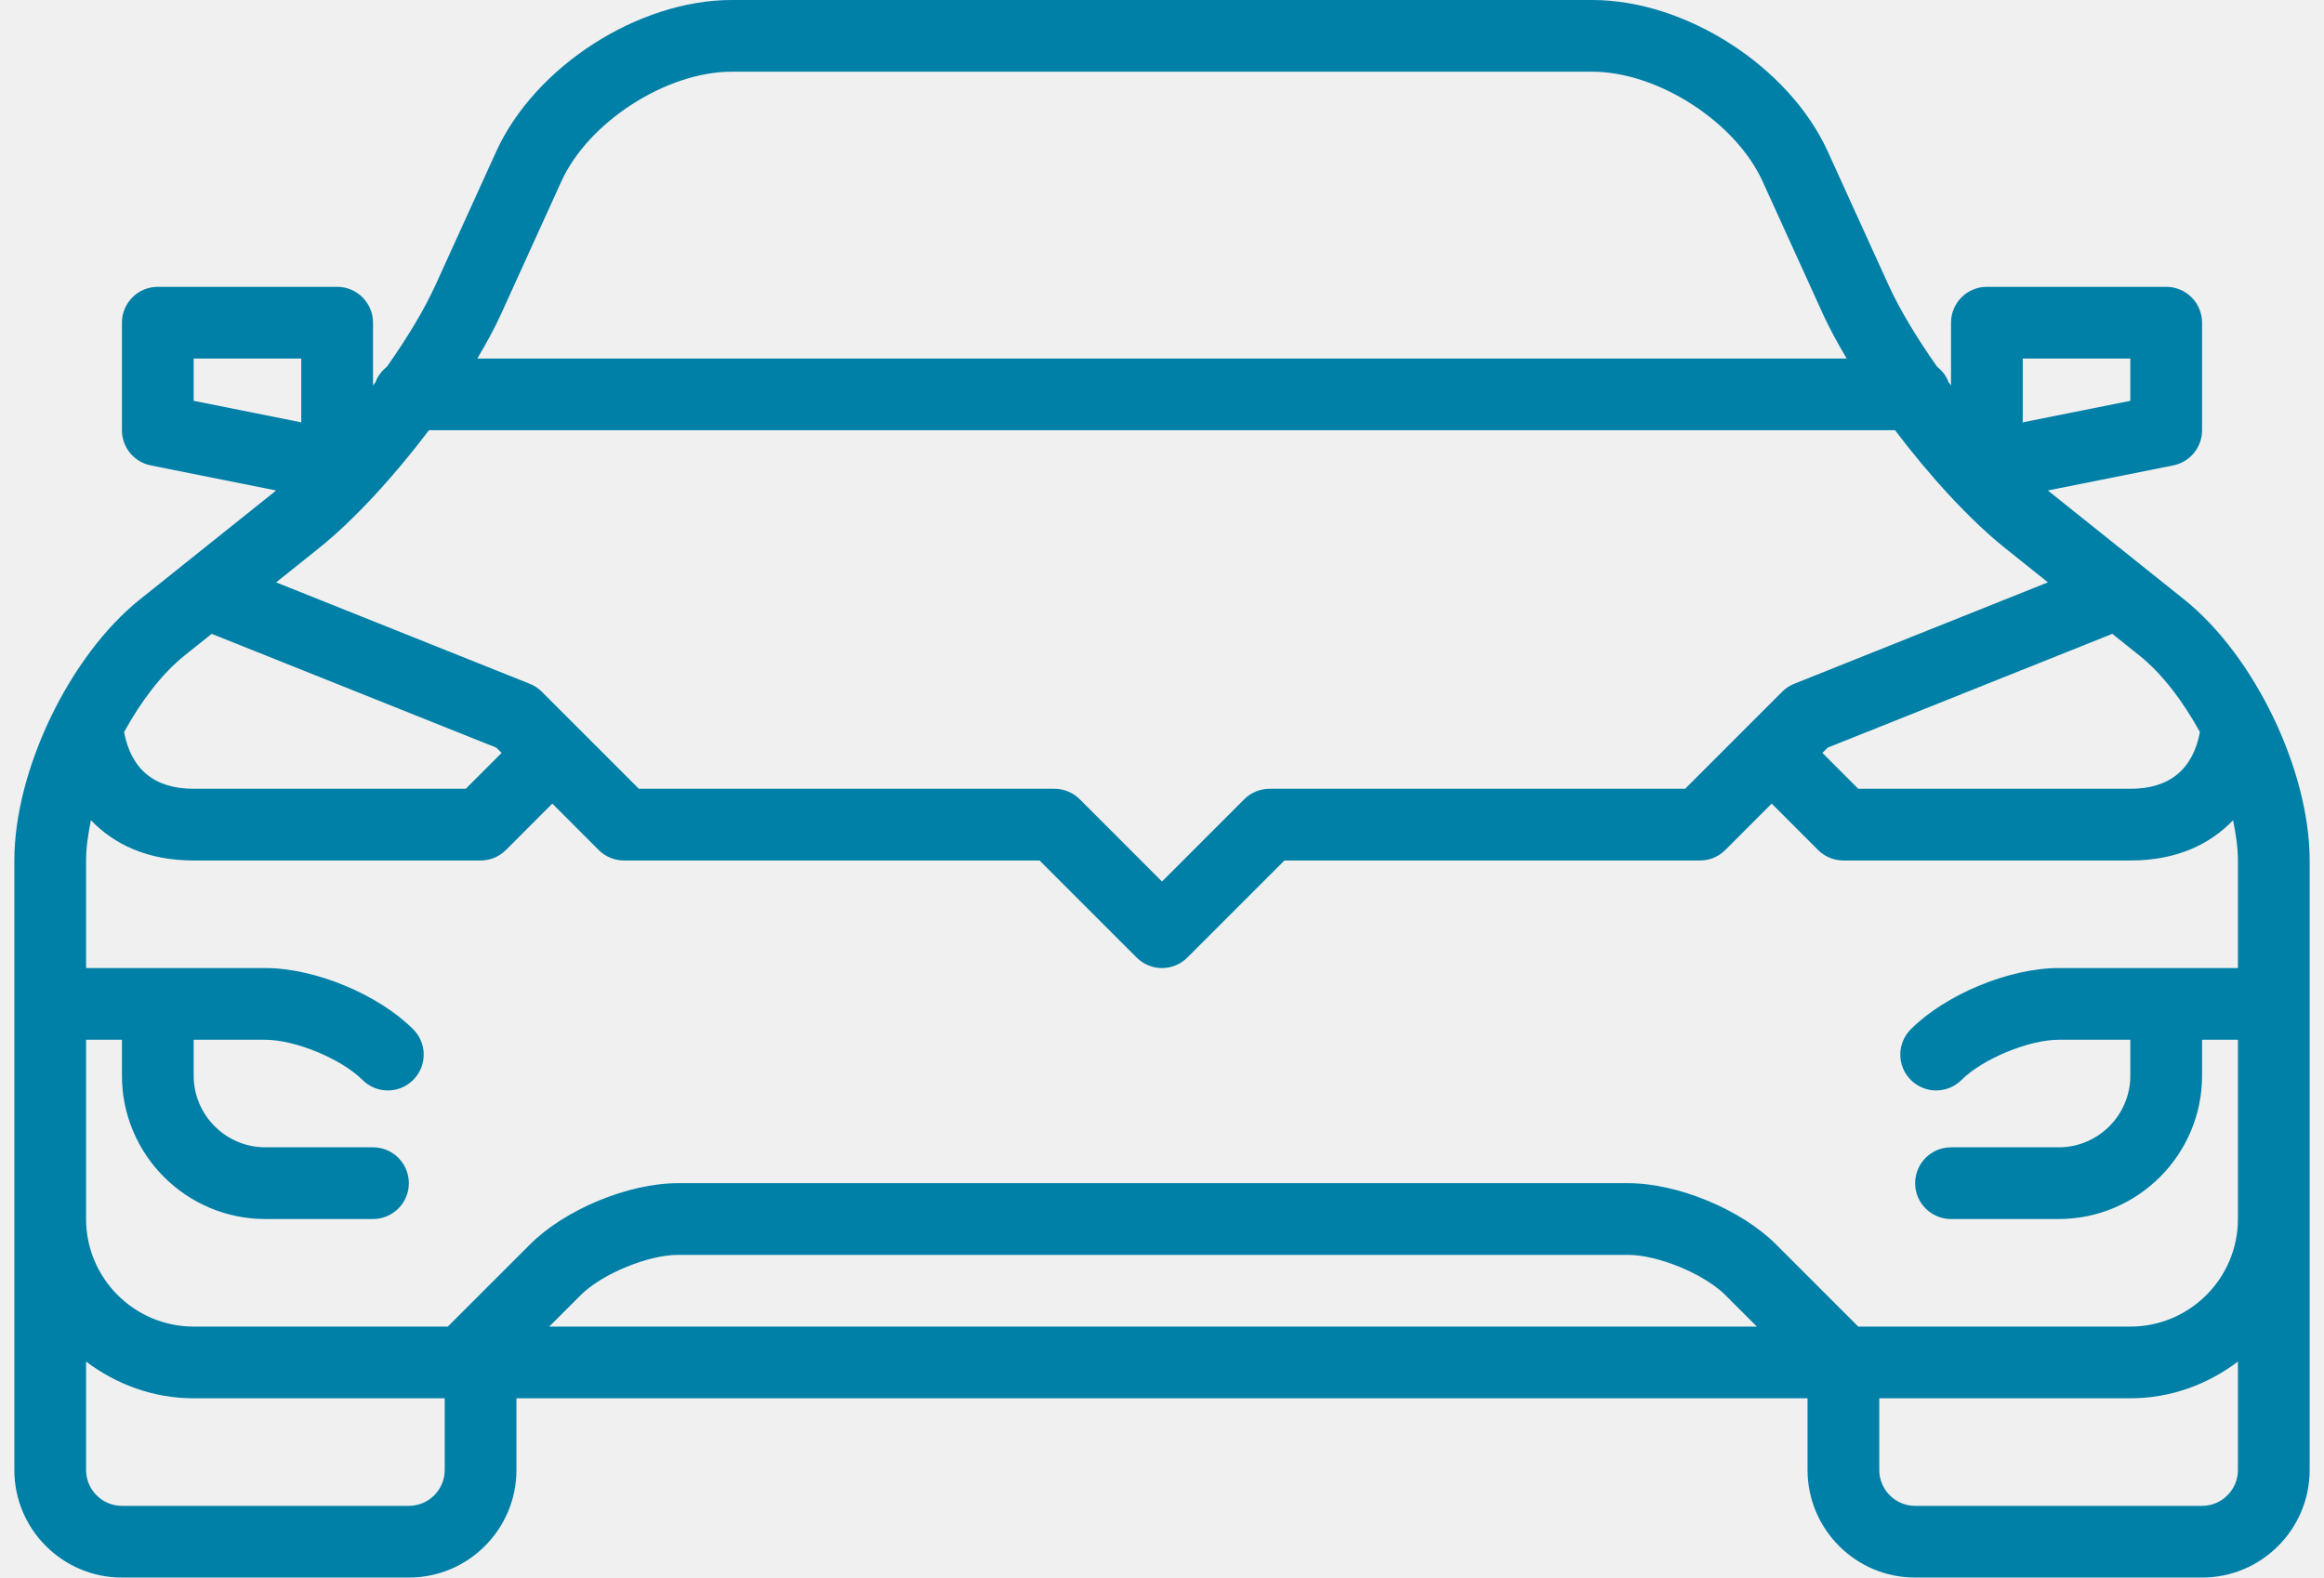
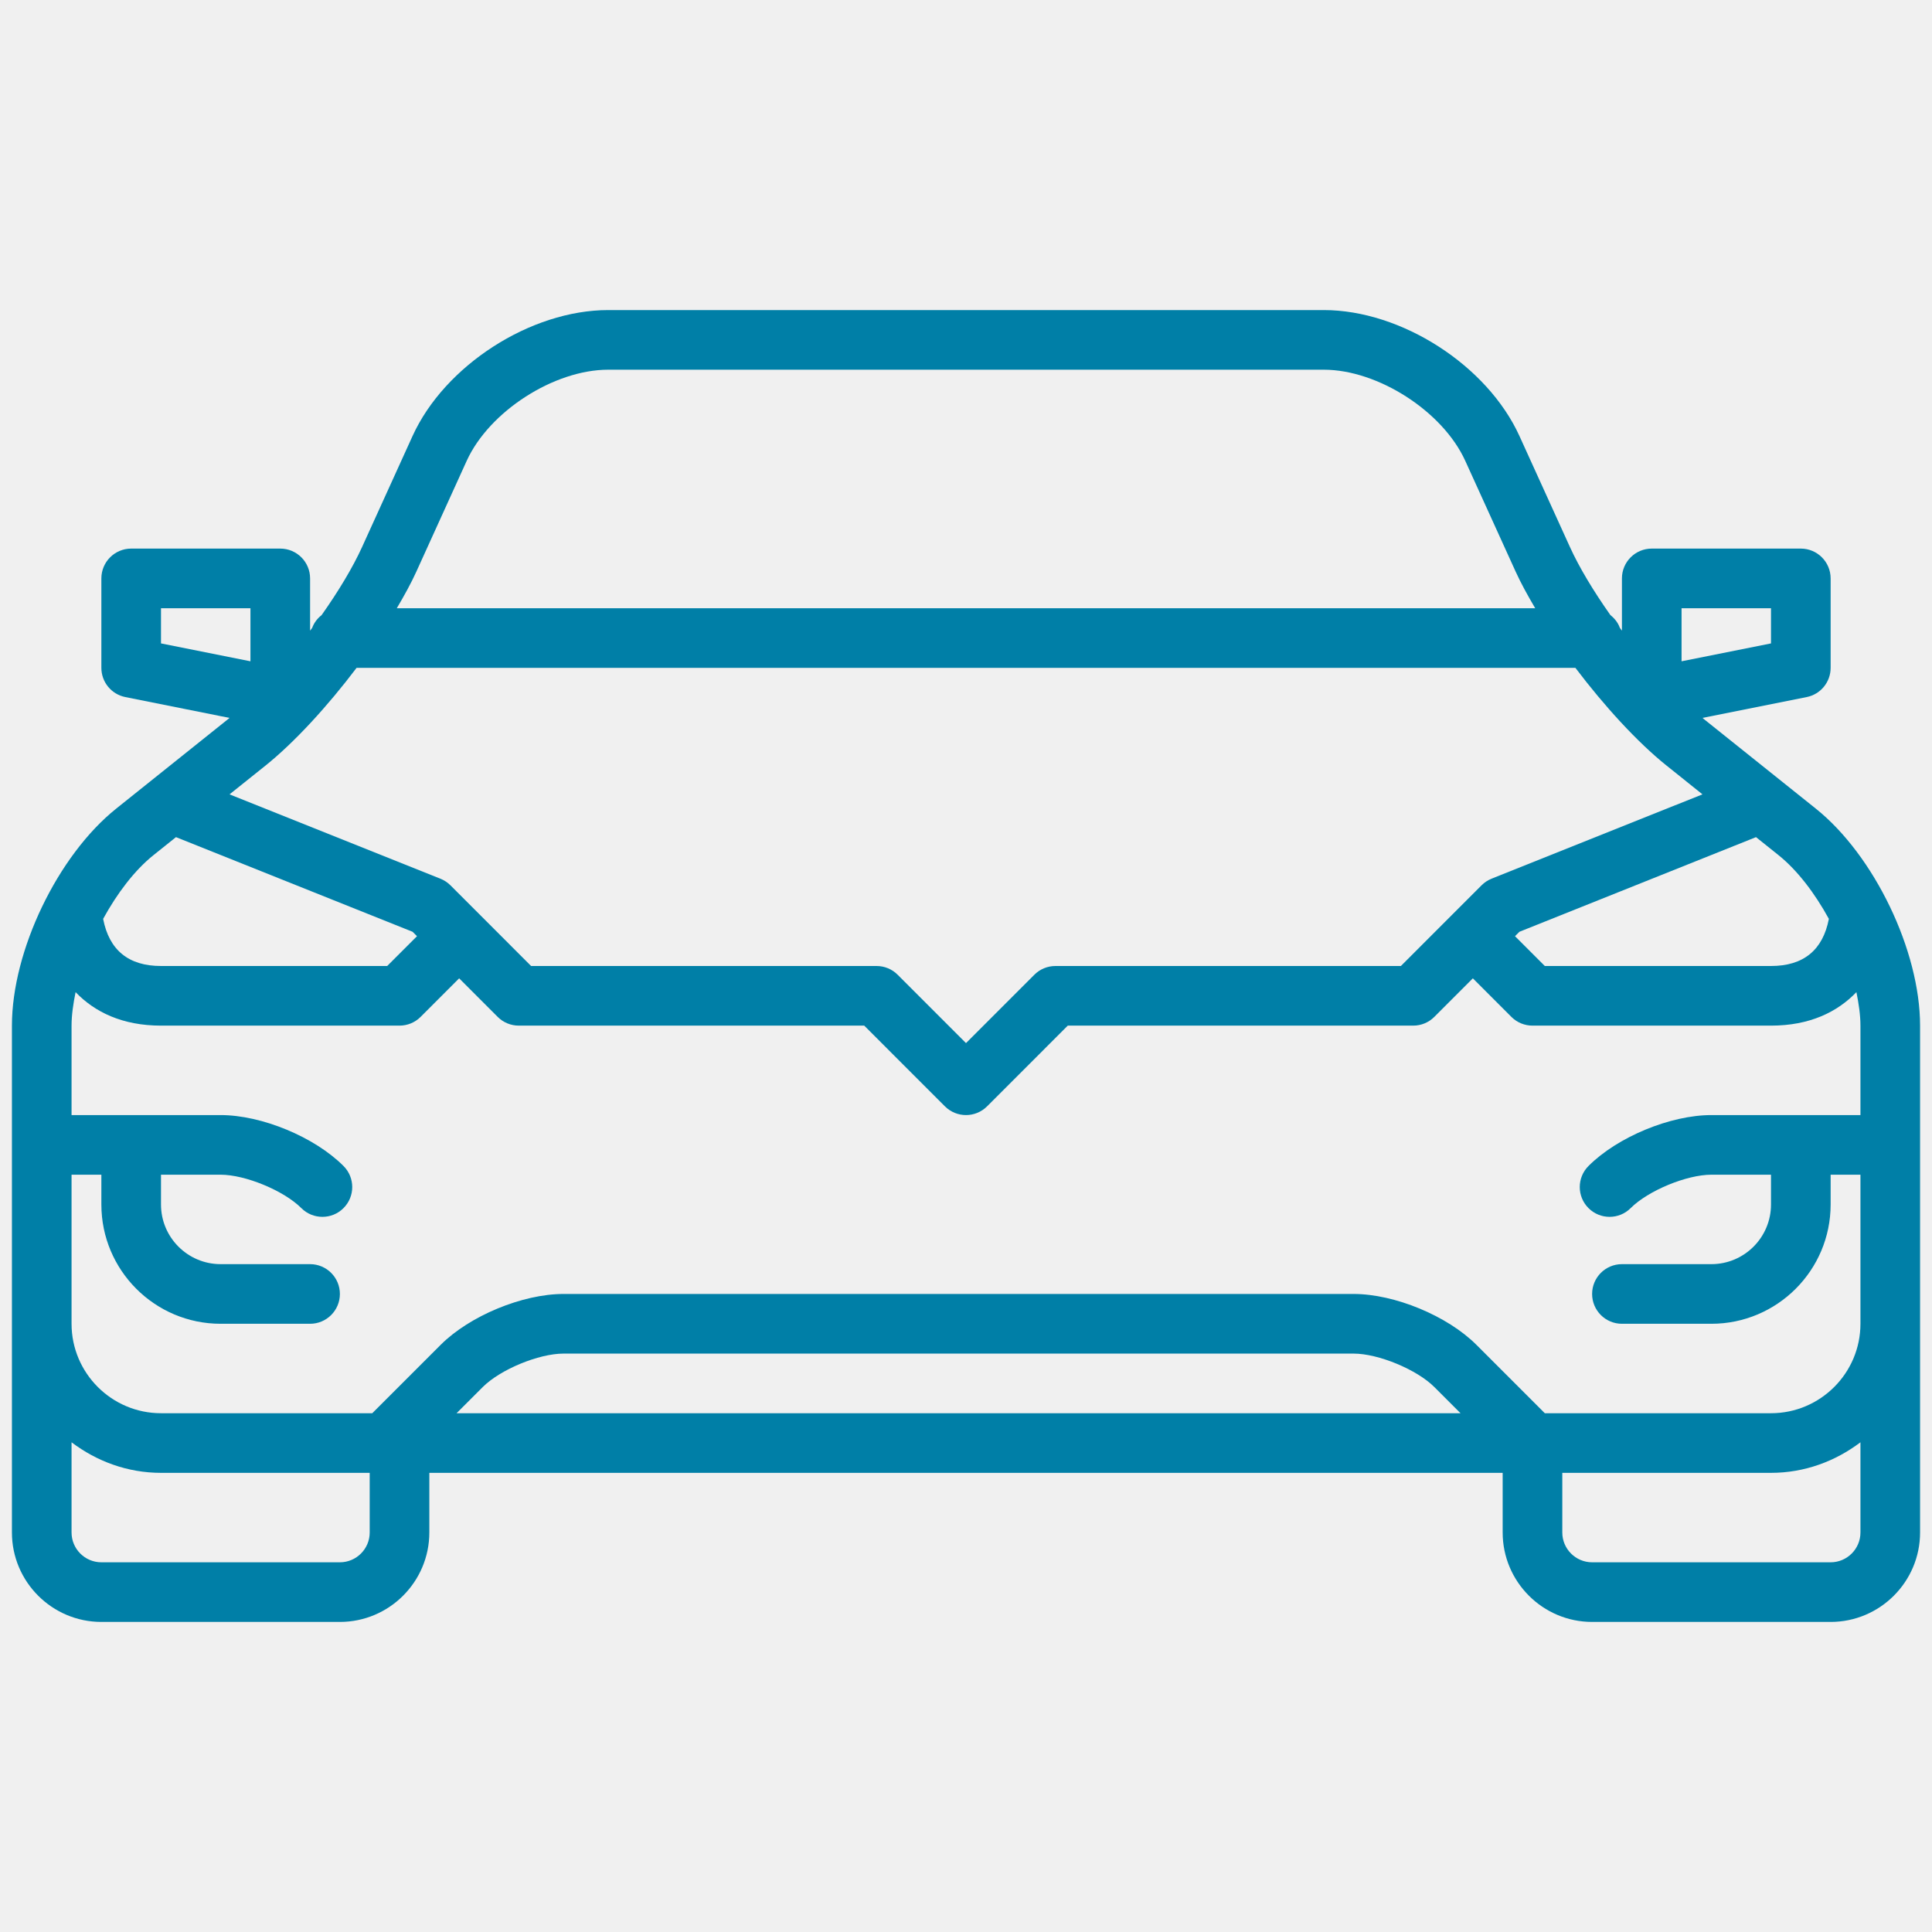
- <svg xmlns="http://www.w3.org/2000/svg" width="81" height="55" viewBox="0 0 81 55" fill="none">
-   <path d="M76.126 20.9L71.436 17.148C71.418 17.133 71.399 17.114 71.38 17.099L75.746 16.225C76.33 16.109 76.75 15.596 76.75 15V11.25C76.75 10.56 76.19 10 75.5 10H69.25C68.56 10 68 10.56 68 11.25V13.44C67.971 13.401 67.942 13.363 67.914 13.324C67.835 13.106 67.695 12.929 67.517 12.787C66.814 11.791 66.211 10.794 65.819 9.931L63.706 5.285C62.36 2.321 58.755 0 55.5 0H25.5C22.245 0 18.64 2.321 17.294 5.285L15.182 9.93C14.79 10.793 14.188 11.791 13.484 12.787C13.306 12.929 13.168 13.106 13.088 13.324C13.059 13.363 13.031 13.4 13.001 13.44V11.25C13.001 10.56 12.441 10 11.751 10H5.5C4.81 10 4.25 10.56 4.25 11.25V15C4.25 15.596 4.67 16.109 5.255 16.225L9.621 17.099C9.602 17.114 9.584 17.133 9.565 17.148L4.874 20.9C2.421 22.863 0.5 26.86 0.5 30V51.25C0.5 53.318 2.183 55 4.25 55H14.25C16.317 55 18 53.318 18 51.25V48.75H63V51.25C63 53.318 64.683 55 66.75 55H76.75C78.817 55 80.5 53.318 80.5 51.25V30C80.5 26.86 78.579 22.863 76.126 20.9ZM64.767 46.25L61.901 43.384C60.685 42.167 58.47 41.25 56.75 41.25H23.625C21.905 41.25 19.69 42.167 18.474 43.384L15.607 46.25H6.75C4.683 46.25 3 44.568 3 42.5V36.25H4.25V37.5C4.25 40.258 6.492 42.5 9.25 42.5H13C13.69 42.5 14.25 41.94 14.25 41.25C14.25 40.56 13.69 40 13 40H9.25C7.871 40 6.75 38.879 6.75 37.5V36.25H9.25C10.287 36.25 11.9 36.917 12.634 37.651C12.877 37.895 13.197 38.017 13.518 38.017C13.838 38.017 14.158 37.895 14.401 37.651C14.89 37.163 14.89 36.373 14.401 35.884C13.185 34.667 10.971 33.75 9.25 33.75H3V30C3 29.559 3.07 29.082 3.169 28.596C3.969 29.431 5.133 30 6.75 30H16.75C17.081 30 17.399 29.869 17.634 29.634L19.25 28.017L20.866 29.634C21.1 29.869 21.419 30 21.75 30H36.233L39.616 33.384C39.86 33.627 40.18 33.75 40.5 33.75C40.82 33.75 41.14 33.627 41.384 33.384L44.767 30H59.25C59.581 30 59.9 29.869 60.134 29.634L61.75 28.017L63.366 29.634C63.6 29.869 63.919 30 64.25 30H74.25C75.868 30 77.031 29.431 77.831 28.596C77.93 29.082 78 29.559 78 30V33.75H71.75C70.03 33.75 67.815 34.667 66.599 35.884C66.11 36.373 66.11 37.163 66.599 37.651C66.843 37.895 67.162 38.017 67.483 38.017C67.802 38.017 68.123 37.895 68.366 37.651C69.1 36.917 70.713 36.25 71.75 36.25H74.25V37.5C74.25 38.879 73.129 40 71.75 40H68C67.31 40 66.75 40.56 66.75 41.25C66.75 41.94 67.31 42.5 68 42.5H71.75C74.507 42.5 76.75 40.258 76.75 37.5V36.25H78V42.5C78 44.568 76.317 46.25 74.25 46.25H64.767ZM61.233 46.25H19.142L20.241 45.151C20.975 44.417 22.587 43.75 23.625 43.75H56.75C57.788 43.75 59.4 44.417 60.134 45.151L61.233 46.25ZM14.95 15H66.05C67.261 16.601 68.645 18.116 69.874 19.1L71.377 20.302L62.536 23.839C62.535 23.839 62.535 23.84 62.534 23.84C62.383 23.901 62.24 23.992 62.117 24.115L60.867 25.365L58.733 27.5H44.25C43.919 27.5 43.6 27.631 43.366 27.866L40.5 30.733L37.634 27.866C37.4 27.631 37.081 27.5 36.75 27.5H22.267L20.134 25.366L18.884 24.116C18.761 23.994 18.619 23.902 18.468 23.841C18.466 23.841 18.466 23.84 18.465 23.84L9.624 20.304L11.127 19.101C12.355 18.116 13.739 16.601 14.95 15ZM76.676 25.524C76.425 26.83 75.615 27.5 74.25 27.5H64.767L63.517 26.25L63.703 26.065L73.621 22.098L74.564 22.852C75.356 23.486 76.088 24.45 76.676 25.524ZM70.5 12.5H74.25V13.975L70.5 14.725V12.5ZM17.456 10.965L19.567 6.32C20.51 4.249 23.226 2.5 25.5 2.5H55.5C57.774 2.5 60.49 4.249 61.431 6.319L63.544 10.965C63.764 11.447 64.05 11.969 64.364 12.5H16.636C16.95 11.969 17.238 11.447 17.456 10.965ZM6.75 12.5H10.5V14.725L6.75 13.975V12.5ZM6.435 22.852L7.378 22.098L17.297 26.065L17.483 26.25L16.233 27.5H6.75C5.385 27.5 4.575 26.83 4.324 25.524C4.912 24.45 5.643 23.486 6.435 22.852ZM14.25 52.5H4.25C3.561 52.5 3 51.939 3 51.25V47.469C4.048 48.261 5.338 48.75 6.75 48.75H15.5V51.25C15.5 51.939 14.939 52.5 14.25 52.5ZM76.75 52.5H66.75C66.061 52.5 65.5 51.939 65.5 51.25V48.75H74.25C75.662 48.75 76.953 48.261 78 47.469V51.25C78 51.939 77.439 52.5 76.75 52.5Z" fill="#007FA7" />
+ <svg xmlns="http://www.w3.org/2000/svg" width="81" height="81" viewBox="0 0 81 81" fill="none">
+   <g clip-path="url(#clip0_72_624)">
+     <path d="M76.126 33.9L71.436 30.148C71.418 30.133 71.399 30.114 71.38 30.099L75.746 29.225C76.33 29.109 76.75 28.596 76.75 28V24.25C76.75 23.56 76.19 23 75.5 23H69.25C68.56 23 68 23.56 68 24.25V26.44C67.971 26.401 67.942 26.363 67.914 26.324C67.835 26.106 67.695 25.929 67.517 25.788C66.814 24.791 66.211 23.794 65.819 22.931L63.706 18.285C62.36 15.321 58.755 13 55.5 13H25.5C22.245 13 18.64 15.321 17.294 18.285L15.182 22.93C14.79 23.793 14.188 24.791 13.484 25.788C13.306 25.929 13.168 26.106 13.088 26.324C13.059 26.363 13.031 26.4 13.001 26.44V24.25C13.001 23.56 12.441 23 11.751 23H5.5C4.81 23 4.25 23.56 4.25 24.25V28C4.25 28.596 4.67 29.109 5.255 29.225L9.621 30.099C9.602 30.114 9.584 30.133 9.565 30.148L4.874 33.9C2.421 35.862 0.5 39.86 0.5 43V64.25C0.5 66.317 2.183 68 4.25 68H14.25C16.317 68 18 66.317 18 64.25V61.75H63V64.25C63 66.317 64.683 68 66.75 68H76.75C78.817 68 80.5 66.317 80.5 64.25V43C80.5 39.86 78.579 35.862 76.126 33.9ZM64.767 59.25L61.901 56.384C60.685 55.167 58.47 54.25 56.75 54.25H23.625C21.905 54.25 19.69 55.167 18.474 56.384L15.607 59.25H6.75C4.683 59.25 3 57.568 3 55.5V49.25H4.25V50.5C4.25 53.258 6.492 55.5 9.25 55.5H13C13.69 55.5 14.25 54.94 14.25 54.25C14.25 53.56 13.69 53 13 53H9.25C7.871 53 6.75 51.879 6.75 50.5V49.25H9.25C10.287 49.25 11.9 49.917 12.634 50.651C12.877 50.895 13.197 51.017 13.518 51.017C13.838 51.017 14.158 50.895 14.401 50.651C14.89 50.163 14.89 49.373 14.401 48.884C13.185 47.667 10.971 46.75 9.25 46.75H3V43C3 42.559 3.07 42.083 3.169 41.596C3.969 42.431 5.133 43 6.75 43H16.75C17.081 43 17.399 42.869 17.634 42.634L19.25 41.017L20.866 42.634C21.1 42.869 21.419 43 21.75 43H36.233L39.616 46.384C39.86 46.627 40.18 46.75 40.5 46.75C40.82 46.75 41.14 46.627 41.384 46.384L44.767 43H59.25C59.581 43 59.9 42.869 60.134 42.634L61.75 41.017L63.366 42.634C63.6 42.869 63.919 43 64.25 43H74.25C75.868 43 77.031 42.431 77.831 41.596C77.93 42.083 78 42.559 78 43V46.75H71.75C70.03 46.75 67.815 47.667 66.599 48.884C66.11 49.373 66.11 50.163 66.599 50.651C66.843 50.895 67.162 51.017 67.483 51.017C67.802 51.017 68.123 50.895 68.366 50.651C69.1 49.917 70.713 49.25 71.75 49.25H74.25V50.5C74.25 51.879 73.129 53 71.75 53H68C67.31 53 66.75 53.56 66.75 54.25C66.75 54.94 67.31 55.5 68 55.5H71.75C74.507 55.5 76.75 53.258 76.75 50.5V49.25H78V55.5C78 57.568 76.317 59.25 74.25 59.25H64.767ZM61.233 59.25H19.142L20.241 58.151C20.975 57.417 22.587 56.75 23.625 56.75H56.75C57.788 56.75 59.4 57.417 60.134 58.151L61.233 59.25ZM14.95 28H66.05C67.261 29.601 68.645 31.116 69.874 32.1L71.377 33.303L62.536 36.839C62.535 36.839 62.535 36.84 62.534 36.84C62.383 36.901 62.24 36.992 62.117 37.115L60.867 38.365L58.733 40.5H44.25C43.919 40.5 43.6 40.631 43.366 40.866L40.5 43.733L37.634 40.866C37.4 40.631 37.081 40.5 36.75 40.5H22.267L20.134 38.366L18.884 37.116C18.761 36.994 18.619 36.903 18.468 36.841C18.466 36.841 18.466 36.84 18.465 36.84L9.624 33.304L11.127 32.101C12.355 31.116 13.739 29.601 14.95 28ZM76.676 38.524C76.425 39.83 75.615 40.5 74.25 40.5H64.767L63.517 39.25L63.703 39.065L73.621 35.097L74.564 35.852C75.356 36.486 76.088 37.45 76.676 38.524ZM70.5 25.5H74.25V26.975L70.5 27.725V25.5ZM17.456 23.965L19.567 19.32C20.51 17.249 23.226 15.5 25.5 15.5H55.5C57.774 15.5 60.49 17.249 61.431 19.319L63.544 23.965C63.764 24.448 64.05 24.969 64.364 25.5H16.636C16.95 24.969 17.238 24.448 17.456 23.965ZM6.75 25.5H10.5V27.725L6.75 26.975V25.5ZM6.435 35.852L7.378 35.097L17.297 39.065L17.483 39.25L16.233 40.5H6.75C5.385 40.5 4.575 39.83 4.324 38.524C4.912 37.45 5.643 36.486 6.435 35.852ZM14.25 65.5H4.25C3.561 65.5 3 64.939 3 64.25V60.469C4.048 61.261 5.338 61.75 6.75 61.75H15.5V64.25C15.5 64.939 14.939 65.5 14.25 65.5ZM76.75 65.5H66.75C66.061 65.5 65.5 64.939 65.5 64.25V61.75H74.25C75.662 61.75 76.953 61.261 78 60.469V64.25C78 64.939 77.439 65.5 76.75 65.5Z" fill="#007FA7" />
+   </g>
+   <defs>
+     <clipPath id="clip0_72_624">
+       <rect width="80" height="80" fill="white" transform="translate(0.5 0.5)" />
+     </clipPath>
+   </defs>
</svg>
